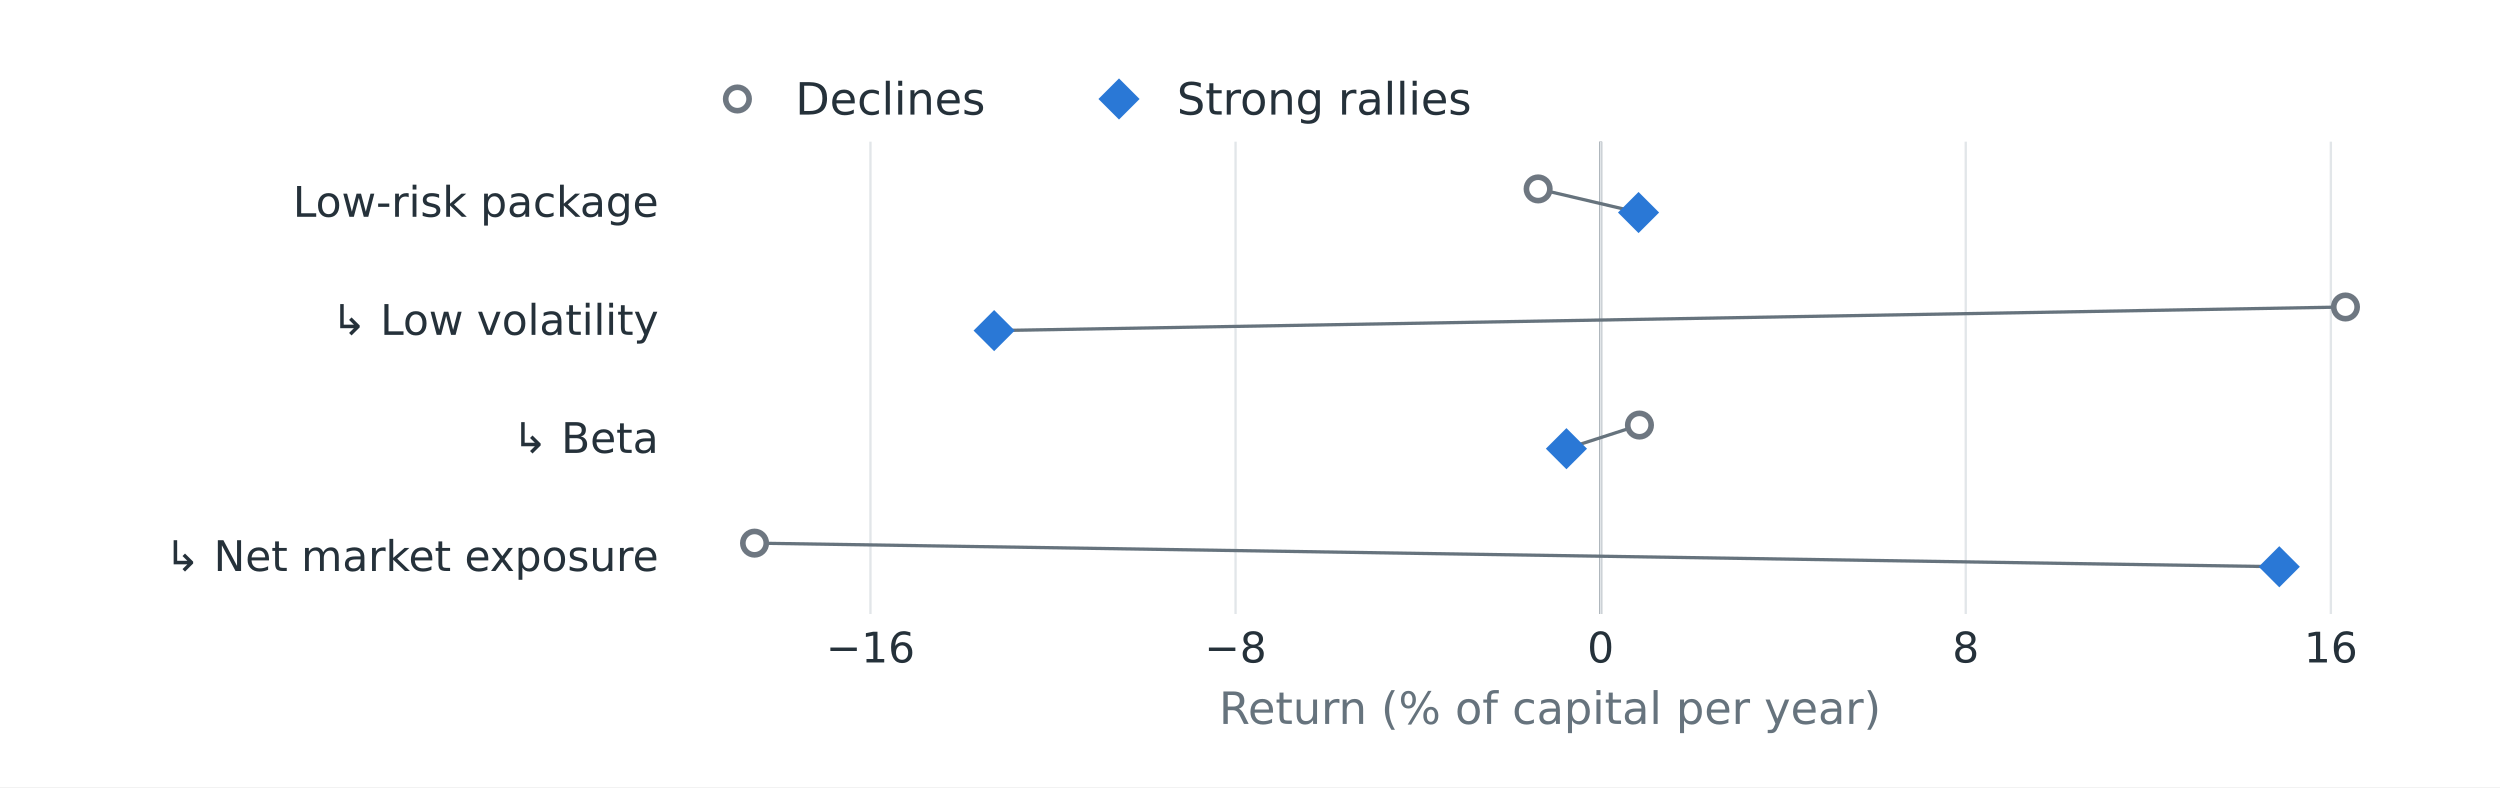
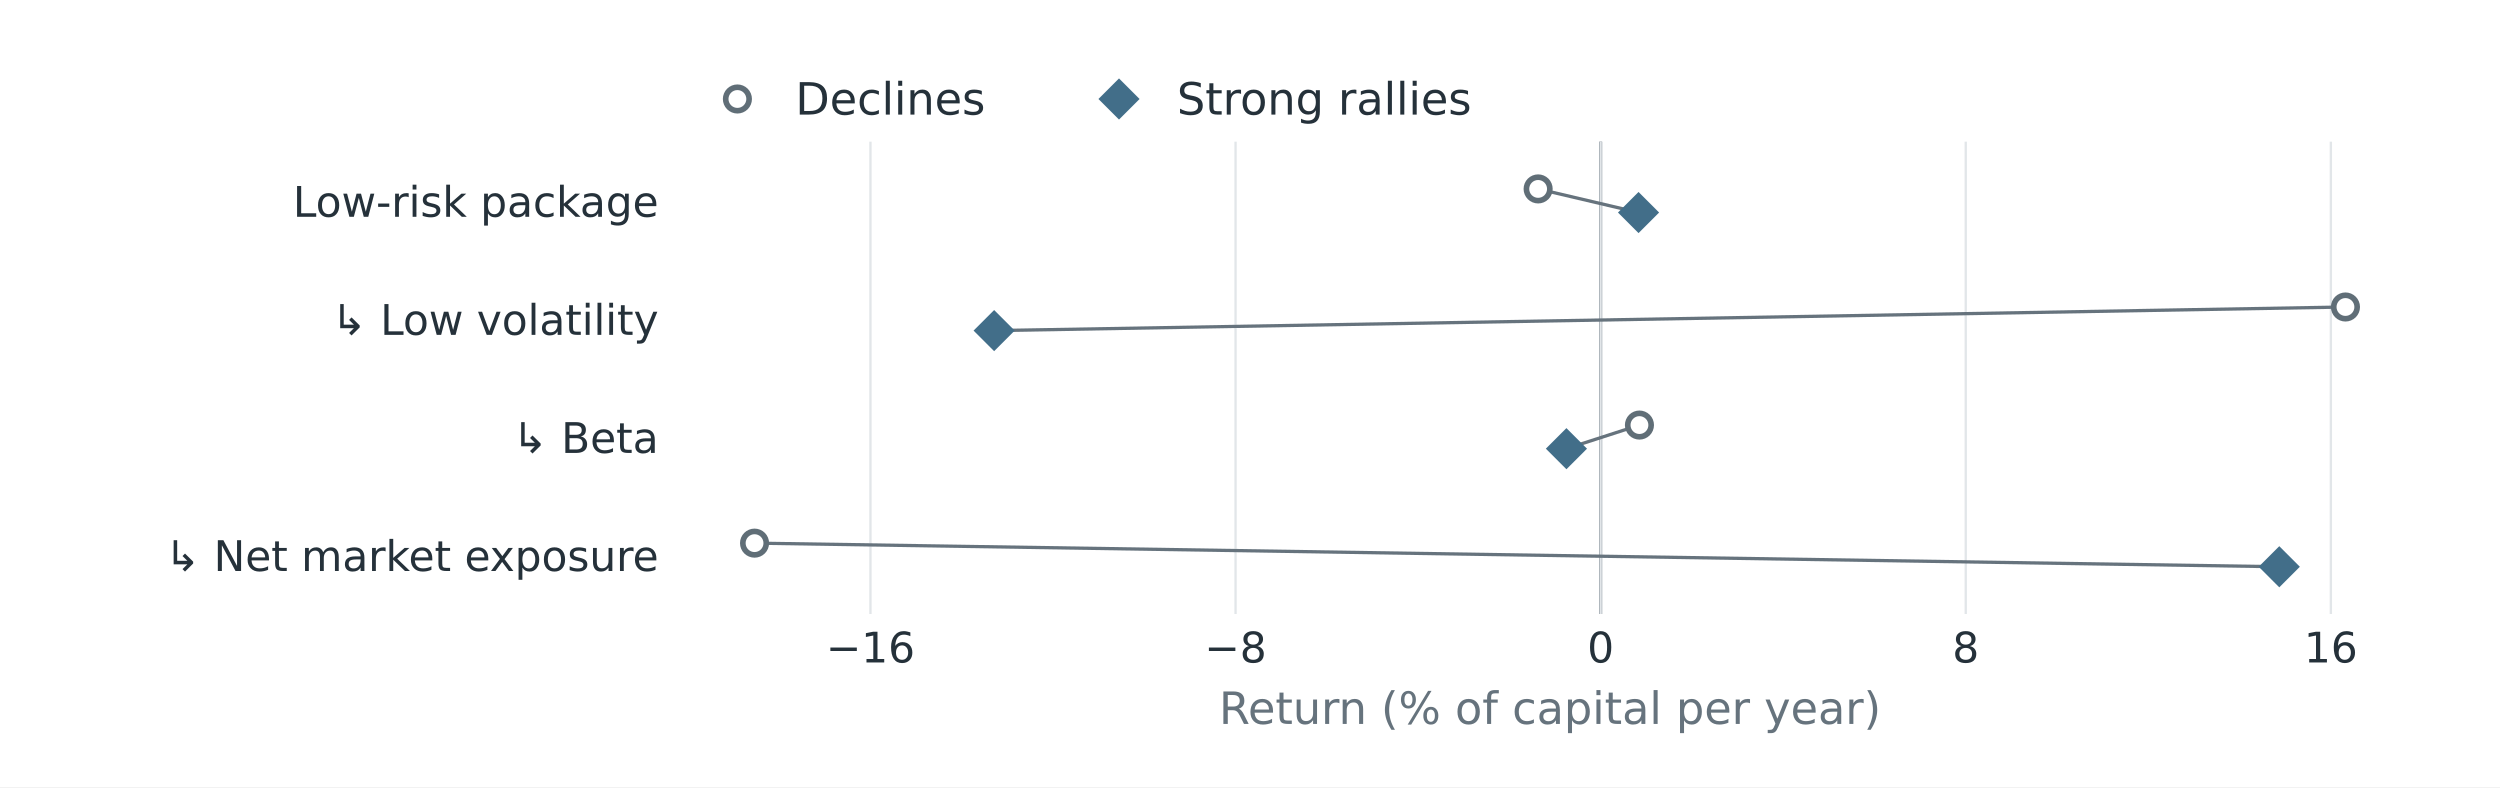
<svg xmlns="http://www.w3.org/2000/svg" xmlns:xlink="http://www.w3.org/1999/xlink" width="532.8pt" height="167.76pt" viewBox="0 0 532.8 167.76" version="1.1">
  <defs>
    <style type="text/css">*{stroke-linejoin: round; stroke-linecap: butt}</style>
  </defs>
  <g id="figure_1">
    <g id="patch_1">
      <path d="M 0 167.76 L 532.8 167.76 L 532.8 0 L 0 0 z " style="fill: #ffffff" />
    </g>
    <g id="axes_1">
      <g id="patch_2">
        <path d="M 143.856 130.853 L 516.816 130.853 L 516.816 30.197 L 143.856 30.197 z " style="fill: #ffffff" />
      </g>
      <g id="line2d_1">
        <path d="M 341.132 130.853 L 341.132 30.197 " clip-path="url(#pb80cc5deb9)" style="fill: none; stroke: #66737d; stroke-width: 0.65; stroke-linecap: square" />
      </g>
      <g id="matplotlib.axis_1">
        <g id="xtick_1">
          <g id="line2d_2">
            <path d="M 185.513 130.853 L 185.513 30.197 " clip-path="url(#pb80cc5deb9)" style="fill: none; stroke: #e2e6e9; stroke-width: 0.5; stroke-linecap: square" />
          </g>
          <g id="line2d_3" />
          <g id="text_1">
            <text style="font-size: 9px; font-family: 'DejaVu Sans'; text-anchor: middle; fill: #25313a" x="185.513" y="141.191" transform="rotate(-0 185.5132 141.1914)">−16</text>
          </g>
        </g>
        <g id="xtick_2">
          <g id="line2d_4">
            <path d="M 263.323 130.853 L 263.323 30.197 " clip-path="url(#pb80cc5deb9)" style="fill: none; stroke: #e2e6e9; stroke-width: 0.5; stroke-linecap: square" />
          </g>
          <g id="line2d_5" />
          <g id="text_2">
            <text style="font-size: 9px; font-family: 'DejaVu Sans'; text-anchor: middle; fill: #25313a" x="263.323" y="141.191" transform="rotate(-0 263.3226 141.1914)">−8</text>
          </g>
        </g>
        <g id="xtick_3">
          <g id="line2d_6">
            <path d="M 341.132 130.853 L 341.132 30.197 " clip-path="url(#pb80cc5deb9)" style="fill: none; stroke: #e2e6e9; stroke-width: 0.5; stroke-linecap: square" />
          </g>
          <g id="line2d_7" />
          <g id="text_3">
            <text style="font-size: 9px; font-family: 'DejaVu Sans'; text-anchor: middle; fill: #25313a" x="341.132" y="141.191" transform="rotate(-0 341.1321 141.1914)">0</text>
          </g>
        </g>
        <g id="xtick_4">
          <g id="line2d_8">
            <path d="M 418.941 130.853 L 418.941 30.197 " clip-path="url(#pb80cc5deb9)" style="fill: none; stroke: #e2e6e9; stroke-width: 0.5; stroke-linecap: square" />
          </g>
          <g id="line2d_9" />
          <g id="text_4">
            <text style="font-size: 9px; font-family: 'DejaVu Sans'; text-anchor: middle; fill: #25313a" x="418.941" y="141.191" transform="rotate(-0 418.9415 141.1914)">8</text>
          </g>
        </g>
        <g id="xtick_5">
          <g id="line2d_10">
            <path d="M 496.751 130.853 L 496.751 30.197 " clip-path="url(#pb80cc5deb9)" style="fill: none; stroke: #e2e6e9; stroke-width: 0.5; stroke-linecap: square" />
          </g>
          <g id="line2d_11" />
          <g id="text_5">
            <text style="font-size: 9px; font-family: 'DejaVu Sans'; text-anchor: middle; fill: #25313a" x="496.751" y="141.191" transform="rotate(-0 496.7509 141.1914)">16</text>
          </g>
        </g>
        <g id="text_6">
          <text style="font-size: 9.5px; font-family: 'DejaVu Sans'; text-anchor: middle; fill: #66737d" x="330.336" y="154.282" transform="rotate(-0 330.336 154.2816)">Return (% of capital per year)</text>
        </g>
      </g>
      <g id="matplotlib.axis_2">
        <g id="ytick_1">
          <g id="line2d_12" />
          <g id="text_7">
            <text style="font-size: 9px; font-family: 'DejaVu Sans'; text-anchor: end; fill: #25313a" x="140.356" y="46.198" transform="rotate(-0 140.356 46.1981)">Low-risk package</text>
          </g>
        </g>
        <g id="ytick_2">
          <g id="line2d_13" />
          <g id="text_8">
            <text style="font-size: 9px; font-family: 'DejaVu Sans'; text-anchor: end; fill: #25313a" x="140.356" y="71.362" transform="rotate(-0 140.356 71.3621)">↳ Low volatility</text>
          </g>
        </g>
        <g id="ytick_3">
          <g id="line2d_14" />
          <g id="text_9">
            <text style="font-size: 9px; font-family: 'DejaVu Sans'; text-anchor: end; fill: #25313a" x="140.356" y="96.526" transform="rotate(-0 140.356 96.5261)">↳ Beta</text>
          </g>
        </g>
        <g id="ytick_4">
          <g id="line2d_15" />
          <g id="text_10">
            <text style="font-size: 9px; font-family: 'DejaVu Sans'; text-anchor: end; fill: #25313a" x="140.356" y="121.69" transform="rotate(-0 140.356 121.6901)">↳ Net market exposure</text>
          </g>
        </g>
      </g>
      <g id="line2d_16">
        <path d="M 327.807 40.262 L 349.205 45.295 " clip-path="url(#pb80cc5deb9)" style="fill: none; stroke: #66737d; stroke-width: 0.7; stroke-linecap: square" />
      </g>
      <g id="line2d_17">
        <path d="M 499.863 65.426 L 211.871 70.459 " clip-path="url(#pb80cc5deb9)" style="fill: none; stroke: #66737d; stroke-width: 0.7; stroke-linecap: square" />
      </g>
      <g id="line2d_18">
        <path d="M 349.399 90.59 L 333.837 95.623 " clip-path="url(#pb80cc5deb9)" style="fill: none; stroke: #66737d; stroke-width: 0.7; stroke-linecap: square" />
      </g>
      <g id="line2d_19">
        <path d="M 160.809 115.754 L 485.76 120.787 " clip-path="url(#pb80cc5deb9)" style="fill: none; stroke: #66737d; stroke-width: 0.7; stroke-linecap: square" />
      </g>
      <g id="line2d_20">
        <defs>
-           <path id="m7d66ffbd91" d="M 0 2.5 C 0.663 2.5 1.299 2.237 1.768 1.768 C 2.237 1.299 2.5 0.663 2.5 0 C 2.5 -0.663 2.237 -1.299 1.768 -1.768 C 1.299 -2.237 0.663 -2.5 0 -2.5 C -0.663 -2.5 -1.299 -2.237 -1.768 -1.768 C -2.237 -1.299 -2.5 -0.663 -2.5 0 C -2.5 0.663 -2.237 1.299 -1.768 1.768 C -1.299 2.237 -0.663 2.5 0 2.5 z " style="stroke: #6e7781; stroke-width: 1.2" />
+           <path id="mdee187e42e" d="M 0 2.5 C 0.663 2.5 1.299 2.237 1.768 1.768 C 2.237 1.299 2.5 0.663 2.5 0 C 2.5 -0.663 2.237 -1.299 1.768 -1.768 C 1.299 -2.237 0.663 -2.5 0 -2.5 C -0.663 -2.5 -1.299 -2.237 -1.768 -1.768 C -2.237 -1.299 -2.5 -0.663 -2.5 0 C -2.5 0.663 -2.237 1.299 -1.768 1.768 C -1.299 2.237 -0.663 2.5 0 2.5 z " style="stroke: #606e77; stroke-width: 1.2" />
        </defs>
        <g clip-path="url(#pb80cc5deb9)">
-           <use xlink:href="#m7d66ffbd91" x="327.807" y="40.262" style="fill: #ffffff; stroke: #6e7781; stroke-width: 1.2" />
-           <use xlink:href="#m7d66ffbd91" x="499.863" y="65.426" style="fill: #ffffff; stroke: #6e7781; stroke-width: 1.2" />
-           <use xlink:href="#m7d66ffbd91" x="349.399" y="90.59" style="fill: #ffffff; stroke: #6e7781; stroke-width: 1.2" />
-           <use xlink:href="#m7d66ffbd91" x="160.809" y="115.754" style="fill: #ffffff; stroke: #6e7781; stroke-width: 1.2" />
+           <use xlink:href="#mdee187e42e" x="327.807" y="40.262" style="fill: #ffffff; stroke: #606e77; stroke-width: 1.2" />
+           <use xlink:href="#mdee187e42e" x="499.863" y="65.426" style="fill: #ffffff; stroke: #606e77; stroke-width: 1.2" />
+           <use xlink:href="#mdee187e42e" x="349.399" y="90.59" style="fill: #ffffff; stroke: #606e77; stroke-width: 1.2" />
+           <use xlink:href="#mdee187e42e" x="160.809" y="115.754" style="fill: #ffffff; stroke: #606e77; stroke-width: 1.2" />
        </g>
      </g>
      <g id="line2d_21">
        <defs>
-           <path id="m396437200a" d="M -0 3.536 L 3.536 0 L 0 -3.536 L -3.536 -0 z " style="stroke: #2a78d6; stroke-width: 1.2; stroke-linejoin: miter" />
+           <path id="m258084ff0c" d="M -0 3.536 L 3.536 0 L 0 -3.536 L -3.536 -0 z " style="stroke: #426e89; stroke-width: 1.2; stroke-linejoin: miter" />
        </defs>
        <g clip-path="url(#pb80cc5deb9)">
-           <use xlink:href="#m396437200a" x="349.205" y="45.295" style="fill: #2a78d6; stroke: #2a78d6; stroke-width: 1.2; stroke-linejoin: miter" />
-           <use xlink:href="#m396437200a" x="211.871" y="70.459" style="fill: #2a78d6; stroke: #2a78d6; stroke-width: 1.2; stroke-linejoin: miter" />
-           <use xlink:href="#m396437200a" x="333.837" y="95.623" style="fill: #2a78d6; stroke: #2a78d6; stroke-width: 1.2; stroke-linejoin: miter" />
-           <use xlink:href="#m396437200a" x="485.76" y="120.787" style="fill: #2a78d6; stroke: #2a78d6; stroke-width: 1.2; stroke-linejoin: miter" />
+           <use xlink:href="#m258084ff0c" x="349.205" y="45.295" style="fill: #426e89; stroke: #426e89; stroke-width: 1.2; stroke-linejoin: miter" />
+           <use xlink:href="#m258084ff0c" x="211.871" y="70.459" style="fill: #426e89; stroke: #426e89; stroke-width: 1.2; stroke-linejoin: miter" />
+           <use xlink:href="#m258084ff0c" x="333.837" y="95.623" style="fill: #426e89; stroke: #426e89; stroke-width: 1.2; stroke-linejoin: miter" />
+           <use xlink:href="#m258084ff0c" x="485.76" y="120.787" style="fill: #426e89; stroke: #426e89; stroke-width: 1.2; stroke-linejoin: miter" />
        </g>
      </g>
      <g id="legend_1">
        <g id="line2d_22">
          <g>
-             <use xlink:href="#m7d66ffbd91" x="157.156" y="21.096" style="fill: #ffffff; stroke: #6e7781; stroke-width: 1.2" />
+             <use xlink:href="#mdee187e42e" x="157.156" y="21.096" style="fill: #ffffff; stroke: #606e77; stroke-width: 1.2" />
          </g>
        </g>
        <g id="text_11">
          <text style="font-size: 9.5px; font-family: 'DejaVu Sans'; text-anchor: start; fill: #25313a" x="169.506" y="24.421" transform="rotate(-0 169.506 24.4211)">Declines</text>
        </g>
        <g id="line2d_23">
          <g>
-             <use xlink:href="#m396437200a" x="238.483" y="21.096" style="fill: #2a78d6; stroke: #2a78d6; stroke-width: 1.2; stroke-linejoin: miter" />
+             <use xlink:href="#m258084ff0c" x="238.483" y="21.096" style="fill: #426e89; stroke: #426e89; stroke-width: 1.2; stroke-linejoin: miter" />
          </g>
        </g>
        <g id="text_12">
          <text style="font-size: 9.5px; font-family: 'DejaVu Sans'; text-anchor: start; fill: #25313a" x="250.833" y="24.421" transform="rotate(-0 250.8334 24.4211)">Strong rallies</text>
        </g>
      </g>
    </g>
  </g>
  <defs>
    <clipPath id="pb80cc5deb9">
      <rect x="143.856" y="30.197" width="372.96" height="100.656" />
    </clipPath>
  </defs>
</svg>
